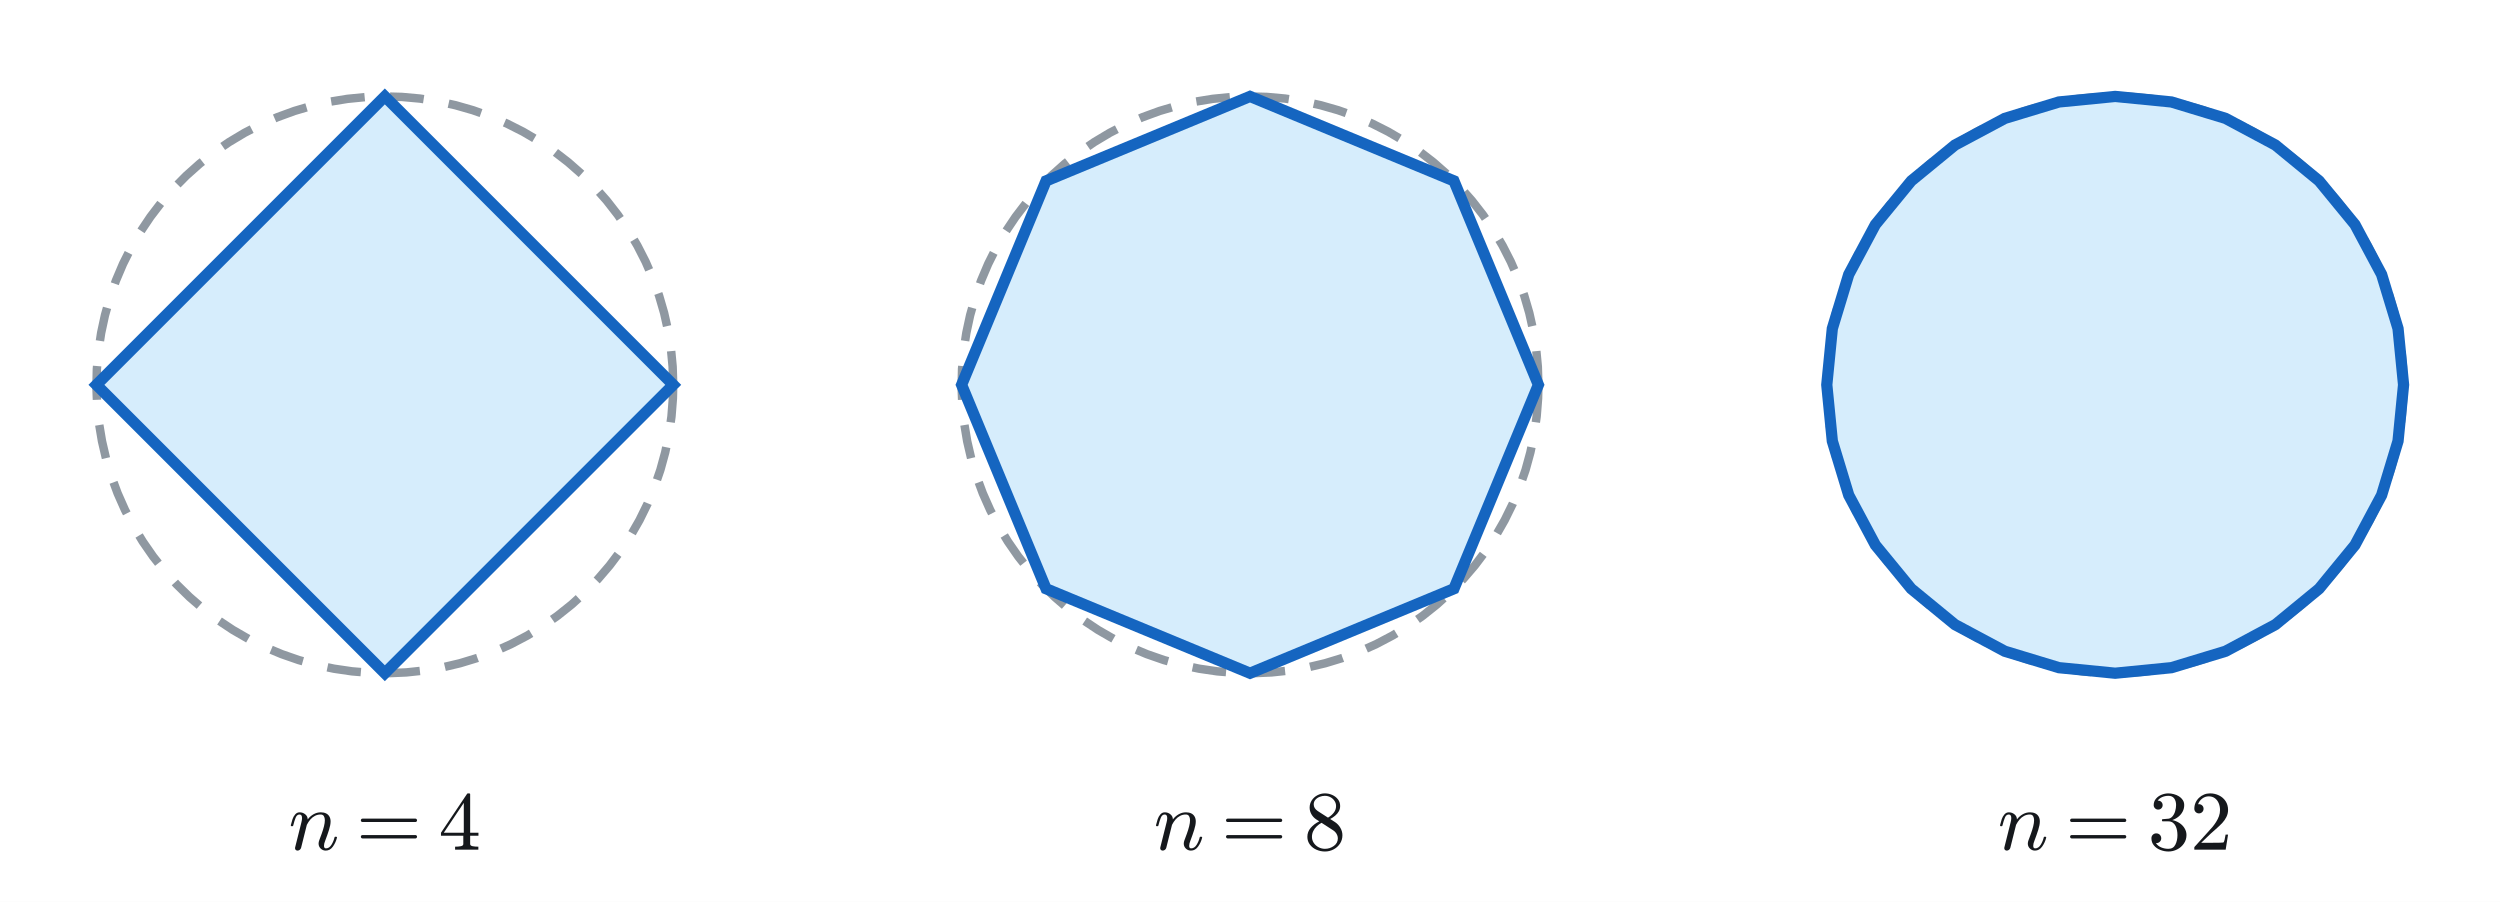
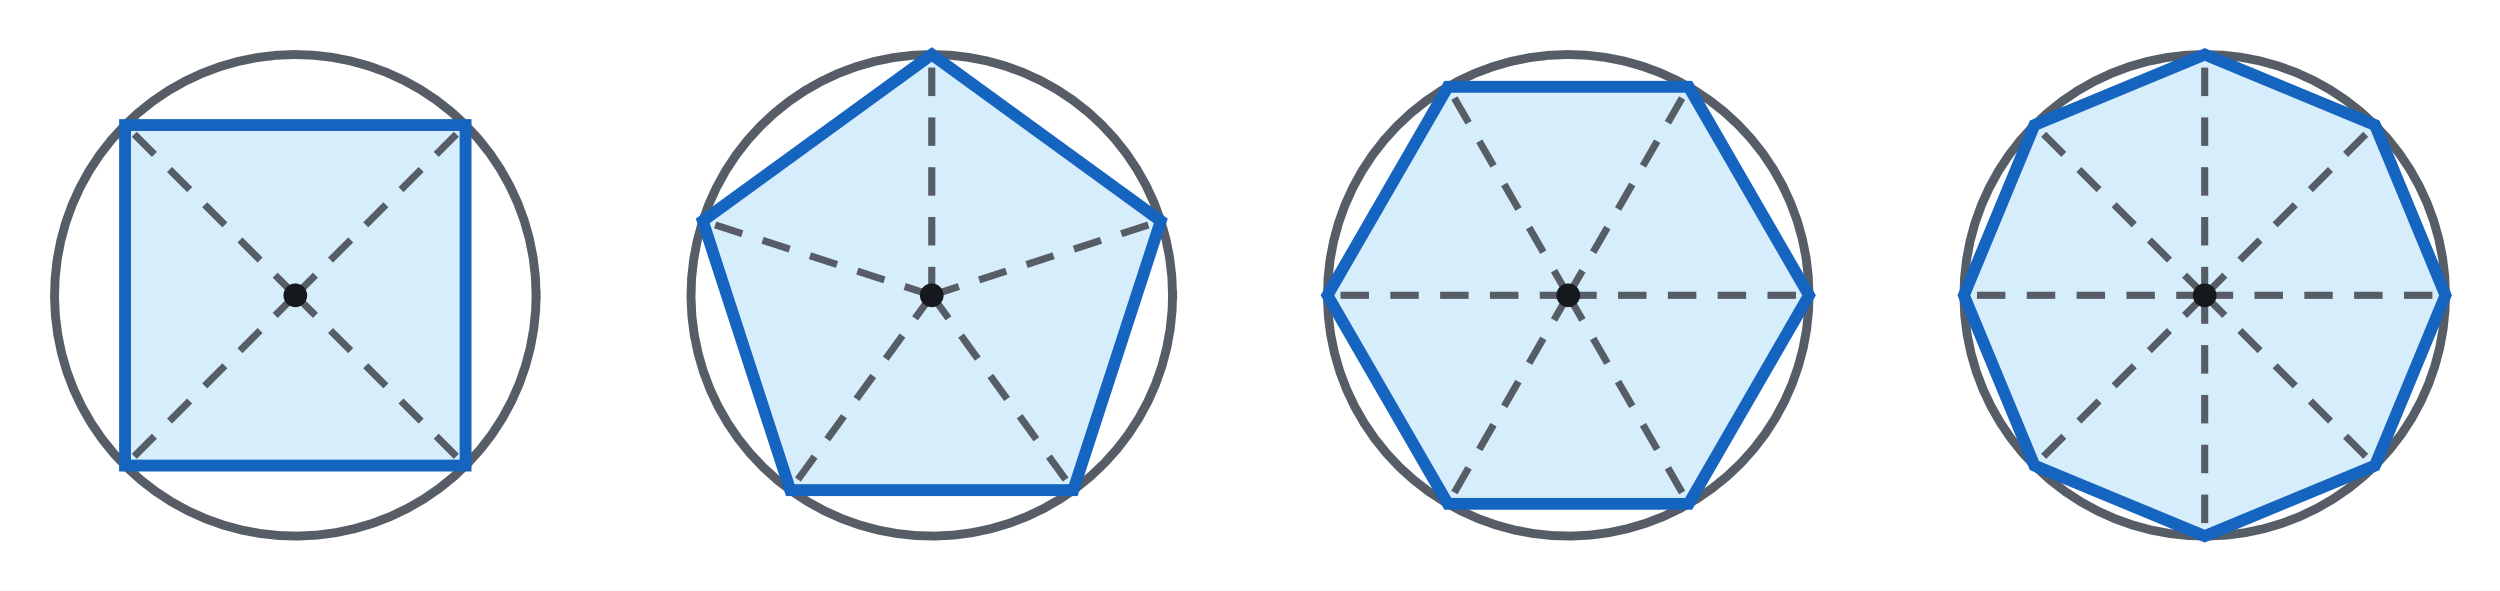
- <svg xmlns="http://www.w3.org/2000/svg" xmlns:xlink="http://www.w3.org/1999/xlink" width="443.88pt" height="160.126pt" viewBox="0 0 443.88 160.126" version="1.1">
+ <svg xmlns="http://www.w3.org/2000/svg" xmlns:xlink="http://www.w3.org/1999/xlink" width="421.56pt" height="99.592pt" viewBox="0 0 421.56 99.592" version="1.1">
  <defs>
    <style type="text/css">*{stroke-linejoin: round; stroke-linecap: butt}</style>
  </defs>
  <g id="figure_1">
    <g id="patch_1">
-       <path d="M 0 160.126  L 443.88 160.126  L 443.88 0  L 0 0  z " style="fill: #ffffff" />
+       <path d="M 0 99.592  L 421.56 99.592  L 421.56 0  L 0 0  z " style="fill: #ffffff" />
    </g>
    <g id="axes_1">
      <g id="line2d_1">
-         <path d="M 119.531 68.326  L 119.429 65.103  L 119.125 61.892  L 118.619 58.707  L 117.914 55.561  L 117.012 52.464  L 115.917 49.431  L 114.633 46.473  L 113.166 43.601  L 111.521 40.828  L 109.704 38.163  L 107.723 35.618  L 105.586 33.203  L 103.301 30.928  L 100.878 28.8  L 98.325 26.829  L 95.654 25.023  L 92.874 23.389  L 89.996 21.933  L 87.033 20.661  L 83.996 19.578  L 80.896 18.688  L 77.746 17.995  L 74.559 17.502  L 71.348 17.21  L 68.124 17.122  L 64.902 17.236  L 61.692 17.553  L 58.509 18.071  L 55.365 18.789  L 52.273 19.703  L 49.244 20.81  L 46.291 22.105  L 43.425 23.584  L 40.658 25.24  L 38.001 27.067  L 35.464 29.058  L 33.057 31.204  L 30.79 33.498  L 28.672 35.93  L 26.712 38.49  L 24.916 41.169  L 23.293 43.955  L 21.848 46.838  L 20.587 49.806  L 19.516 52.848  L 18.639 55.951  L 17.959 59.104  L 17.478 62.292  L 17.199 65.505  L 17.123 68.729  L 17.25 71.951  L 17.579 75.159  L 18.11 78.34  L 18.84 81.481  L 19.766 84.57  L 20.885 87.595  L 22.192 90.543  L 23.682 93.403  L 25.349 96.163  L 27.187 98.813  L 29.187 101.342  L 31.343 103.741  L 33.646 105.998  L 36.086 108.107  L 38.654 110.057  L 41.34 111.842  L 44.133 113.455  L 47.021 114.888  L 49.995 116.137  L 53.041 117.196  L 56.147 118.061  L 59.302 118.729  L 62.493 119.197  L 65.706 119.464  L 68.931 119.527  L 72.152 119.387  L 75.359 119.045  L 78.538 118.502  L 81.676 117.76  L 84.761 116.821  L 87.781 115.691  L 90.724 114.372  L 93.578 112.871  L 96.332 111.193  L 98.975 109.345  L 101.496 107.334  L 103.886 105.169  L 106.135 102.857  L 108.233 100.409  L 110.174 97.833  L 111.948 95.14  L 113.55 92.341  L 114.972 89.447  L 116.209 86.469  L 117.256 83.419  L 118.109 80.309  L 118.764 77.151  L 119.22 73.959  L 119.473 70.744  L 119.531 68.326  L 119.531 68.326  " clip-path="url(#p4a6bfdf3d1)" style="fill: none; stroke-dasharray: 6,4.5; stroke-dashoffset: 0; stroke: #8f98a1; stroke-width: 1.5" />
+         <path d="M 90.399 49.796  L 90.273 46.602  L 89.897 43.428  L 89.272 40.294  L 88.402 37.218  L 87.293 34.221  L 85.952 31.32  L 84.387 28.533  L 82.607 25.878  L 80.624 23.371  L 78.45 21.028  L 76.099 18.864  L 73.584 16.891  L 70.922 15.122  L 68.13 13.567  L 65.223 12.237  L 62.221 11.14  L 59.142 10.283  L 56.005 9.67  L 52.83 9.306  L 49.636 9.193  L 46.443 9.331  L 43.27 9.72  L 40.138 10.358  L 37.066 11.239  L 34.073 12.36  L 31.177 13.713  L 28.397 15.289  L 25.749 17.079  L 23.25 19.072  L 20.916 21.255  L 18.76 23.615  L 16.797 26.137  L 15.039 28.806  L 13.495 31.605  L 12.177 34.516  L 11.092 37.523  L 10.246 40.605  L 9.646 43.744  L 9.294 46.921  L 9.194 50.115  L 9.345 53.308  L 9.746 56.479  L 10.396 59.608  L 11.29 62.677  L 12.422 65.666  L 13.786 68.556  L 15.373 71.33  L 17.174 73.971  L 19.177 76.462  L 21.369 78.788  L 23.737 80.934  L 26.267 82.887  L 28.943 84.635  L 31.748 86.168  L 34.665 87.474  L 37.675 88.548  L 40.761 89.381  L 43.902 89.969  L 47.08 90.308  L 50.275 90.396  L 53.467 90.233  L 56.636 89.819  L 59.763 89.157  L 62.828 88.251  L 65.813 87.107  L 68.698 85.731  L 71.466 84.133  L 74.099 82.322  L 76.582 80.31  L 78.9 78.108  L 81.036 75.731  L 82.98 73.194  L 84.717 70.511  L 86.238 67.7  L 87.534 64.779  L 88.595 61.764  L 89.416 58.675  L 89.992 55.531  L 90.319 52.352  L 90.399 49.796  L 90.399 49.796  " clip-path="url(#pb3a250d827)" style="fill: none; stroke: #565d66; stroke-width: 1.5; stroke-linecap: square" />
      </g>
      <g id="patch_2">
-         <path d="M 68.326 17.121  L 17.121 68.326  L 68.326 119.531  L 119.531 68.326  L 68.326 17.121  z " clip-path="url(#p4a6bfdf3d1)" style="fill: #d6edfc; stroke: #1565c0; stroke-width: 2; stroke-linejoin: miter" />
+         <path d="M 78.507 21.085  L 21.085 21.085  L 21.085 78.507  L 78.507 78.507  L 78.507 21.085  z " clip-path="url(#pb3a250d827)" style="fill: #d6edfc; stroke: #1565c0; stroke-width: 2; stroke-linejoin: miter" />
      </g>
-       <g id="text_1">
-         <g style="fill: #15181c" transform="translate(51.22588 150.9161) scale(0.15 -0.15)">
-           <defs>
-             <path id="Cmmi10-7a" d="M 494 109  Q 494 147 500 166  L 978 2075  Q 1025 2253 1025 2388  Q 1025 2663 838 2663  Q 638 2663 541 2423  Q 444 2184 353 1819  Q 353 1800 334 1789  Q 316 1778 300 1778  L 225 1778  Q 203 1778 187 1801  Q 172 1825 172 1844  Q 241 2122 305 2315  Q 369 2509 505 2668  Q 641 2828 844 2828  Q 1084 2828 1268 2676  Q 1453 2525 1453 2291  Q 1644 2541 1900 2684  Q 2156 2828 2444 2828  Q 2672 2828 2837 2750  Q 3003 2672 3095 2514  Q 3188 2356 3188 2138  Q 3188 1875 3070 1503  Q 2953 1131 2778 672  Q 2688 463 2688 288  Q 2688 97 2834 97  Q 3084 97 3251 365  Q 3419 634 3488 941  Q 3500 978 3541 978  L 3616 978  Q 3641 978 3658 962  Q 3675 947 3675 922  Q 3675 916 3669 903  Q 3581 541 3364 234  Q 3147 -72 2822 -72  Q 2597 -72 2437 83  Q 2278 238 2278 459  Q 2278 578 2328 709  Q 2409 919 2514 1209  Q 2619 1500 2686 1765  Q 2753 2031 2753 2234  Q 2753 2413 2679 2538  Q 2606 2663 2431 2663  Q 2197 2663 2000 2559  Q 1803 2456 1656 2286  Q 1509 2116 1388 1881  L 953 141  Q 931 53 854 -9  Q 778 -72 684 -72  Q 606 -72 550 -22  Q 494 28 494 109  z " transform="scale(0.015625)" />
-             <path id="Cmr10-29" d="M 481 850  Q 428 850 393 890  Q 359 931 359 978  Q 359 1031 393 1068  Q 428 1106 481 1106  L 4500 1106  Q 4547 1106 4581 1068  Q 4616 1031 4616 978  Q 4616 931 4581 890  Q 4547 850 4500 850  L 481 850  z M 481 2094  Q 428 2094 393 2131  Q 359 2169 359 2222  Q 359 2269 393 2309  Q 428 2350 481 2350  L 4500 2350  Q 4547 2350 4581 2309  Q 4616 2269 4616 2222  Q 4616 2169 4581 2131  Q 4547 2094 4500 2094  L 481 2094  z " transform="scale(0.015625)" />
-             <path id="Cmr10-3b" d="M 178 1056  L 178 1281  L 2156 4231  Q 2178 4263 2222 4263  L 2316 4263  Q 2388 4263 2388 4191  L 2388 1281  L 3016 1281  L 3016 1056  L 2388 1056  L 2388 428  Q 2388 297 2575 261  Q 2763 225 3009 225  L 3009 0  L 1247 0  L 1247 225  Q 1494 225 1681 261  Q 1869 297 1869 428  L 1869 1056  L 178 1056  z M 391 1281  L 1906 1281  L 1906 3547  L 391 1281  z " transform="scale(0.015625)" />
-           </defs>
-           <use xlink:href="#Cmmi10-7a" transform="translate(0 0.390625)" />
-           <use xlink:href="#Cmr10-29" transform="translate(80.00982 0.390625)" />
-           <use xlink:href="#Cmr10-3b" transform="translate(177.6954 0.390625)" />
+       <g id="line2d_2">
+         <path d="M 49.796 49.796  L 78.507 21.085  " clip-path="url(#pb3a250d827)" style="fill: none; stroke-dasharray: 4.8,3.6; stroke-dashoffset: 0; stroke: #565d66; stroke-width: 1.2" />
+       </g>
+       <g id="line2d_3">
+         <path d="M 49.796 49.796  L 21.085 21.085  " clip-path="url(#pb3a250d827)" style="fill: none; stroke-dasharray: 4.8,3.6; stroke-dashoffset: 0; stroke: #565d66; stroke-width: 1.2" />
+       </g>
+       <g id="line2d_4">
+         <path d="M 49.796 49.796  L 21.085 78.507  " clip-path="url(#pb3a250d827)" style="fill: none; stroke-dasharray: 4.8,3.6; stroke-dashoffset: 0; stroke: #565d66; stroke-width: 1.2" />
+       </g>
+       <g id="line2d_5">
+         <path d="M 49.796 49.796  L 78.507 78.507  " clip-path="url(#pb3a250d827)" style="fill: none; stroke-dasharray: 4.8,3.6; stroke-dashoffset: 0; stroke: #565d66; stroke-width: 1.2" />
+       </g>
+       <g id="line2d_6">
+         <defs>
+           <path id="m067d683b17" d="M 0 1.5  C 0.398 1.5 0.779 1.342 1.061 1.061  C 1.342 0.779 1.5 0.398 1.5 0  C 1.5 -0.398 1.342 -0.779 1.061 -1.061  C 0.779 -1.342 0.398 -1.5 0 -1.5  C -0.398 -1.5 -0.779 -1.342 -1.061 -1.061  C -1.342 -0.779 -1.5 -0.398 -1.5 0  C -1.5 0.398 -1.342 0.779 -1.061 1.061  C -0.779 1.342 -0.398 1.5 0 1.5  z " style="stroke: #15181c" />
+         </defs>
+         <g clip-path="url(#pb3a250d827)">
+           <use xlink:href="#m067d683b17" x="49.796" y="49.796" style="fill: #15181c; stroke: #15181c" />
        </g>
      </g>
    </g>
    <g id="axes_2">
-       <g id="line2d_2">
-         <path d="M 273.145 68.326  L 273.043 65.103  L 272.739 61.892  L 272.233 58.707  L 271.528 55.561  L 270.626 52.464  L 269.531 49.431  L 268.247 46.473  L 266.78 43.601  L 265.135 40.828  L 263.318 38.163  L 261.337 35.618  L 259.2 33.203  L 256.916 30.928  L 254.492 28.8  L 251.939 26.829  L 249.268 25.023  L 246.488 23.389  L 243.61 21.933  L 240.647 20.661  L 237.61 19.578  L 234.51 18.688  L 231.36 17.995  L 228.174 17.502  L 224.962 17.21  L 221.738 17.122  L 218.516 17.236  L 215.306 17.553  L 212.124 18.071  L 208.98 18.789  L 205.887 19.703  L 202.858 20.81  L 199.905 22.105  L 197.039 23.584  L 194.272 25.24  L 191.615 27.067  L 189.078 29.058  L 186.671 31.204  L 184.404 33.498  L 182.286 35.93  L 180.326 38.49  L 178.53 41.169  L 176.907 43.955  L 175.462 46.838  L 174.202 49.806  L 173.131 52.848  L 172.253 55.951  L 171.573 59.104  L 171.092 62.292  L 170.813 65.505  L 170.737 68.729  L 170.864 71.951  L 171.193 75.159  L 171.724 78.34  L 172.454 81.481  L 173.38 84.57  L 174.499 87.595  L 175.806 90.543  L 177.296 93.403  L 178.963 96.163  L 180.801 98.813  L 182.801 101.342  L 184.957 103.741  L 187.26 105.998  L 189.7 108.107  L 192.268 110.057  L 194.954 111.842  L 197.747 113.455  L 200.635 114.888  L 203.609 116.137  L 206.655 117.196  L 209.761 118.061  L 212.916 118.729  L 216.107 119.197  L 219.321 119.464  L 222.545 119.527  L 225.767 119.387  L 228.973 119.045  L 232.152 118.502  L 235.29 117.76  L 238.375 116.821  L 241.395 115.691  L 244.338 114.372  L 247.192 112.871  L 249.946 111.193  L 252.589 109.345  L 255.11 107.334  L 257.5 105.169  L 259.749 102.857  L 261.847 100.409  L 263.788 97.833  L 265.562 95.14  L 267.164 92.341  L 268.586 89.447  L 269.823 86.469  L 270.87 83.419  L 271.723 80.309  L 272.378 77.151  L 272.834 73.959  L 273.088 70.744  L 273.145 68.326  L 273.145 68.326  " clip-path="url(#p1f8ac59c22)" style="fill: none; stroke-dasharray: 6,4.5; stroke-dashoffset: 0; stroke: #8f98a1; stroke-width: 1.5" />
+       <g id="line2d_7">
+         <path d="M 197.722 49.796  L 197.596 46.602  L 197.22 43.428  L 196.594 40.294  L 195.725 37.218  L 194.616 34.221  L 193.275 31.32  L 191.709 28.533  L 189.93 25.878  L 187.947 23.371  L 185.773 21.028  L 183.421 18.864  L 180.907 16.891  L 178.245 15.122  L 175.452 13.567  L 172.546 12.237  L 169.544 11.14  L 166.465 10.283  L 163.328 9.67  L 160.153 9.306  L 156.959 9.193  L 153.766 9.331  L 150.593 9.72  L 147.461 10.358  L 144.389 11.239  L 141.396 12.36  L 138.5 13.713  L 135.72 15.289  L 133.072 17.079  L 130.573 19.072  L 128.239 21.255  L 126.083 23.615  L 124.12 26.137  L 122.361 28.806  L 120.818 31.605  L 119.5 34.516  L 118.415 37.523  L 117.569 40.605  L 116.969 43.744  L 116.617 46.921  L 116.516 50.115  L 116.667 53.308  L 117.069 56.479  L 117.719 59.608  L 118.613 62.677  L 119.745 65.666  L 121.109 68.556  L 122.696 71.33  L 124.497 73.971  L 126.499 76.462  L 128.692 78.788  L 131.06 80.934  L 133.59 82.887  L 136.266 84.635  L 139.071 86.168  L 141.987 87.474  L 144.998 88.548  L 148.083 89.381  L 151.225 89.969  L 154.403 90.308  L 157.598 90.396  L 160.79 90.233  L 163.959 89.819  L 167.086 89.157  L 170.151 88.251  L 173.136 87.107  L 176.021 85.731  L 178.789 84.133  L 181.422 82.322  L 183.905 80.31  L 186.222 78.108  L 188.359 75.731  L 190.302 73.194  L 192.04 70.511  L 193.561 67.7  L 194.857 64.779  L 195.918 61.764  L 196.739 58.675  L 197.315 55.531  L 197.641 52.352  L 197.722 49.796  L 197.722 49.796  " clip-path="url(#p10fcee4808)" style="fill: none; stroke: #565d66; stroke-width: 1.5; stroke-linecap: square" />
      </g>
      <g id="patch_3">
-         <path d="M 221.94 17.121  L 185.733 32.119  L 170.735 68.326  L 185.733 104.533  L 221.94 119.531  L 258.147 104.533  L 273.145 68.326  L 258.147 32.119  L 221.94 17.121  z " clip-path="url(#p1f8ac59c22)" style="fill: #d6edfc; stroke: #1565c0; stroke-width: 2; stroke-linejoin: miter" />
+         <path d="M 157.119 9.192  L 118.502 37.249  L 133.253 82.645  L 180.985 82.645  L 195.735 37.249  L 157.119 9.192  z " clip-path="url(#p10fcee4808)" style="fill: #d6edfc; stroke: #1565c0; stroke-width: 2; stroke-linejoin: miter" />
      </g>
-       <g id="text_2">
-         <g style="fill: #15181c" transform="translate(204.84 150.9161) scale(0.15 -0.15)">
-           <defs>
-             <path id="Cmr10-4d" d="M 269 972  Q 269 1356 522 1651  Q 775 1947 1172 2144  L 934 2297  Q 716 2441 578 2680  Q 441 2919 441 3181  Q 441 3488 602 3734  Q 763 3981 1030 4122  Q 1297 4263 1600 4263  Q 1884 4263 2148 4147  Q 2413 4031 2583 3815  Q 2753 3600 2753 3303  Q 2753 3088 2651 2903  Q 2550 2719 2373 2572  Q 2197 2425 1997 2322  L 2363 2088  Q 2616 1922 2770 1653  Q 2925 1384 2925 1088  Q 2925 741 2739 456  Q 2553 172 2247 15  Q 1941 -141 1600 -141  Q 1269 -141 961 -6  Q 653 128 461 383  Q 269 638 269 972  z M 616 972  Q 616 719 755 509  Q 894 300 1122 181  Q 1350 63 1600 63  Q 1972 63 2275 280  Q 2578 497 2578 856  Q 2578 978 2529 1098  Q 2481 1219 2395 1317  Q 2309 1416 2203 1478  L 1344 2034  Q 1144 1928 976 1765  Q 809 1603 712 1400  Q 616 1197 616 972  z M 1056 2925  L 1831 2425  Q 2100 2581 2272 2803  Q 2444 3025 2444 3303  Q 2444 3519 2323 3698  Q 2203 3878 2009 3978  Q 1816 4078 1594 4078  Q 1400 4078 1203 4003  Q 1006 3928 878 3779  Q 750 3631 750 3431  Q 750 3131 1056 2925  z " transform="scale(0.015625)" />
-           </defs>
-           <use xlink:href="#Cmmi10-7a" transform="translate(0 0.390625)" />
-           <use xlink:href="#Cmr10-29" transform="translate(80.00982 0.390625)" />
-           <use xlink:href="#Cmr10-4d" transform="translate(177.6954 0.390625)" />
+       <g id="line2d_8">
+         <path d="M 157.119 49.796  L 157.119 9.192  " clip-path="url(#p10fcee4808)" style="fill: none; stroke-dasharray: 4.8,3.6; stroke-dashoffset: 0; stroke: #565d66; stroke-width: 1.2" />
+       </g>
+       <g id="line2d_9">
+         <path d="M 157.119 49.796  L 118.502 37.249  " clip-path="url(#p10fcee4808)" style="fill: none; stroke-dasharray: 4.8,3.6; stroke-dashoffset: 0; stroke: #565d66; stroke-width: 1.2" />
+       </g>
+       <g id="line2d_10">
+         <path d="M 157.119 49.796  L 133.253 82.645  " clip-path="url(#p10fcee4808)" style="fill: none; stroke-dasharray: 4.8,3.6; stroke-dashoffset: 0; stroke: #565d66; stroke-width: 1.2" />
+       </g>
+       <g id="line2d_11">
+         <path d="M 157.119 49.796  L 180.985 82.645  " clip-path="url(#p10fcee4808)" style="fill: none; stroke-dasharray: 4.8,3.6; stroke-dashoffset: 0; stroke: #565d66; stroke-width: 1.2" />
+       </g>
+       <g id="line2d_12">
+         <path d="M 157.119 49.796  L 195.735 37.249  " clip-path="url(#p10fcee4808)" style="fill: none; stroke-dasharray: 4.8,3.6; stroke-dashoffset: 0; stroke: #565d66; stroke-width: 1.2" />
+       </g>
+       <g id="line2d_13">
+         <g clip-path="url(#p10fcee4808)">
+           <use xlink:href="#m067d683b17" x="157.119" y="49.796" style="fill: #15181c; stroke: #15181c" />
        </g>
      </g>
    </g>
    <g id="axes_3">
-       <g id="line2d_3">
-         <path d="M 426.759 68.326  L 426.657 65.103  L 426.353 61.892  L 425.847 58.707  L 425.142 55.561  L 424.24 52.464  L 423.145 49.431  L 421.861 46.473  L 420.394 43.601  L 418.749 40.828  L 416.932 38.163  L 414.951 35.618  L 412.814 33.203  L 410.53 30.928  L 408.106 28.8  L 405.554 26.829  L 402.882 25.023  L 400.102 23.389  L 397.225 21.933  L 394.261 20.661  L 391.224 19.578  L 388.124 18.688  L 384.975 17.995  L 381.788 17.502  L 378.576 17.21  L 375.353 17.122  L 372.13 17.236  L 368.921 17.553  L 365.738 18.071  L 362.594 18.789  L 359.501 19.703  L 356.472 20.81  L 353.519 22.105  L 350.653 23.584  L 347.886 25.24  L 345.229 27.067  L 342.692 29.058  L 340.285 31.204  L 338.018 33.498  L 335.901 35.93  L 333.94 38.49  L 332.144 41.169  L 330.521 43.955  L 329.076 46.838  L 327.816 49.806  L 326.745 52.848  L 325.867 55.951  L 325.187 59.104  L 324.706 62.292  L 324.427 65.505  L 324.351 68.729  L 324.478 71.951  L 324.807 75.159  L 325.338 78.34  L 326.068 81.481  L 326.994 84.57  L 328.113 87.595  L 329.42 90.543  L 330.91 93.403  L 332.577 96.163  L 334.415 98.813  L 336.416 101.342  L 338.571 103.741  L 340.874 105.998  L 343.314 108.107  L 345.882 110.057  L 348.568 111.842  L 351.361 113.455  L 354.25 114.888  L 357.223 116.137  L 360.269 117.196  L 363.375 118.061  L 366.53 118.729  L 369.721 119.197  L 372.935 119.464  L 376.159 119.527  L 379.381 119.387  L 382.587 119.045  L 385.766 118.502  L 388.904 117.76  L 391.989 116.821  L 395.01 115.691  L 397.952 114.372  L 400.807 112.871  L 403.56 111.193  L 406.203 109.345  L 408.725 107.334  L 411.114 105.169  L 413.363 102.857  L 415.462 100.409  L 417.402 97.833  L 419.176 95.14  L 420.778 92.341  L 422.2 89.447  L 423.437 86.469  L 424.484 83.419  L 425.337 80.309  L 425.993 77.151  L 426.448 73.959  L 426.702 70.744  L 426.759 68.326  L 426.759 68.326  " clip-path="url(#pb06af71566)" style="fill: none; stroke-dasharray: 6,4.5; stroke-dashoffset: 0; stroke: #8f98a1; stroke-width: 1.5" />
+       <g id="line2d_14">
+         <path d="M 305.045 49.796  L 304.919 46.602  L 304.542 43.428  L 303.917 40.294  L 303.048 37.218  L 301.939 34.221  L 300.597 31.32  L 299.032 28.533  L 297.253 25.878  L 295.27 23.371  L 293.096 21.028  L 290.744 18.864  L 288.23 16.891  L 285.568 15.122  L 282.775 13.567  L 279.869 12.237  L 276.867 11.14  L 273.788 10.283  L 270.651 9.67  L 267.476 9.306  L 264.282 9.193  L 261.088 9.331  L 257.916 9.72  L 254.784 10.358  L 251.712 11.239  L 248.719 12.36  L 245.823 13.713  L 243.043 15.289  L 240.395 17.079  L 237.896 19.072  L 235.561 21.255  L 233.406 23.615  L 231.443 26.137  L 229.684 28.806  L 228.141 31.605  L 226.823 34.516  L 225.737 37.523  L 224.892 40.605  L 224.292 43.744  L 223.94 46.921  L 223.839 50.115  L 223.99 53.308  L 224.392 56.479  L 225.042 59.608  L 225.935 62.677  L 227.068 65.666  L 228.432 68.556  L 230.019 71.33  L 231.82 73.971  L 233.822 76.462  L 236.014 78.788  L 238.383 80.934  L 240.913 82.887  L 243.589 84.635  L 246.393 86.168  L 249.31 87.474  L 252.321 88.548  L 255.406 89.381  L 258.548 89.969  L 261.726 90.308  L 264.921 90.396  L 268.113 90.233  L 271.282 89.819  L 274.409 89.157  L 277.474 88.251  L 280.458 87.107  L 283.343 85.731  L 286.111 84.133  L 288.745 82.322  L 291.228 80.31  L 293.545 78.108  L 295.682 75.731  L 297.625 73.194  L 299.363 70.511  L 300.884 67.7  L 302.179 64.779  L 303.241 61.764  L 304.062 58.675  L 304.638 55.531  L 304.964 52.352  L 305.045 49.796  L 305.045 49.796  " clip-path="url(#p8d50a33746)" style="fill: none; stroke: #565d66; stroke-width: 1.5; stroke-linecap: square" />
      </g>
      <g id="patch_4">
-         <path d="M 375.554 17.121  L 365.565 18.105  L 355.959 21.019  L 347.106 25.751  L 339.347 32.119  L 332.979 39.878  L 328.247 48.731  L 325.333 58.336  L 324.349 68.326  L 325.333 78.315  L 328.247 87.921  L 332.979 96.774  L 339.347 104.533  L 347.106 110.901  L 355.959 115.633  L 365.565 118.547  L 375.554 119.531  L 385.544 118.547  L 395.149 115.633  L 404.002 110.901  L 411.761 104.533  L 418.129 96.774  L 422.861 87.921  L 425.775 78.315  L 426.759 68.326  L 425.775 58.336  L 422.861 48.731  L 418.129 39.878  L 411.761 32.119  L 404.002 25.751  L 395.149 21.019  L 385.544 18.105  L 375.554 17.121  z " clip-path="url(#pb06af71566)" style="fill: #d6edfc; stroke: #1565c0; stroke-width: 2; stroke-linejoin: miter" />
+         <path d="M 305.045 49.796  L 284.743 14.632  L 244.14 14.632  L 223.838 49.796  L 244.14 84.959  L 284.743 84.959  L 305.045 49.796  z " clip-path="url(#p8d50a33746)" style="fill: #d6edfc; stroke: #1565c0; stroke-width: 2; stroke-linejoin: miter" />
      </g>
-       <g id="text_3">
-         <g style="fill: #15181c" transform="translate(354.7041 150.9161) scale(0.15 -0.15)">
-           <defs>
-             <path id="Cmr10-6e" d="M 609 494  Q 759 275 1012 169  Q 1266 63 1556 63  Q 1928 63 2084 380  Q 2241 697 2241 1100  Q 2241 1281 2208 1462  Q 2175 1644 2097 1800  Q 2019 1956 1883 2050  Q 1747 2144 1550 2144  L 1125 2144  Q 1069 2144 1069 2203  L 1069 2259  Q 1069 2309 1125 2309  L 1478 2338  Q 1703 2338 1851 2506  Q 2000 2675 2069 2917  Q 2138 3159 2138 3378  Q 2138 3684 1994 3881  Q 1850 4078 1556 4078  Q 1313 4078 1091 3986  Q 869 3894 738 3706  Q 750 3709 759 3711  Q 769 3713 781 3713  Q 925 3713 1022 3613  Q 1119 3513 1119 3372  Q 1119 3234 1022 3134  Q 925 3034 781 3034  Q 641 3034 541 3134  Q 441 3234 441 3372  Q 441 3647 606 3850  Q 772 4053 1033 4158  Q 1294 4263 1556 4263  Q 1750 4263 1965 4205  Q 2181 4147 2356 4039  Q 2531 3931 2642 3762  Q 2753 3594 2753 3378  Q 2753 3109 2633 2881  Q 2513 2653 2303 2487  Q 2094 2322 1844 2241  Q 2122 2188 2372 2031  Q 2622 1875 2773 1631  Q 2925 1388 2925 1106  Q 2925 753 2731 467  Q 2538 181 2222 20  Q 1906 -141 1556 -141  Q 1256 -141 954 -26  Q 653 88 461 316  Q 269 544 269 863  Q 269 1022 375 1128  Q 481 1234 641 1234  Q 744 1234 830 1186  Q 916 1138 964 1050  Q 1013 963 1013 863  Q 1013 706 903 600  Q 794 494 641 494  L 609 494  z " transform="scale(0.015625)" />
-             <path id="Cmr10-31" d="M 319 0  L 319 172  Q 319 188 331 206  L 1325 1306  Q 1550 1550 1690 1715  Q 1831 1881 1968 2097  Q 2106 2313 2186 2536  Q 2266 2759 2266 3009  Q 2266 3272 2169 3511  Q 2072 3750 1880 3894  Q 1688 4038 1416 4038  Q 1138 4038 916 3870  Q 694 3703 603 3438  Q 628 3444 672 3444  Q 816 3444 917 3347  Q 1019 3250 1019 3097  Q 1019 2950 917 2848  Q 816 2747 672 2747  Q 522 2747 420 2851  Q 319 2956 319 3097  Q 319 3338 409 3548  Q 500 3759 670 3923  Q 841 4088 1055 4175  Q 1269 4263 1509 4263  Q 1875 4263 2190 4108  Q 2506 3953 2690 3670  Q 2875 3388 2875 3009  Q 2875 2731 2753 2481  Q 2631 2231 2440 2026  Q 2250 1822 1953 1562  Q 1656 1303 1563 1216  L 838 519  L 1453 519  Q 1906 519 2211 526  Q 2516 534 2534 550  Q 2609 631 2688 1141  L 2875 1141  L 2694 0  L 319 0  z " transform="scale(0.015625)" />
-           </defs>
-           <use xlink:href="#Cmmi10-7a" transform="translate(0 0.390625)" />
-           <use xlink:href="#Cmr10-29" transform="translate(80.00982 0.390625)" />
-           <use xlink:href="#Cmr10-6e" transform="translate(177.6954 0.390625)" />
-           <use xlink:href="#Cmr10-31" transform="translate(227.6954 0.390625)" />
+       <g id="line2d_15">
+         <path d="M 264.441 49.796  L 305.045 49.796  " clip-path="url(#p8d50a33746)" style="fill: none; stroke-dasharray: 4.8,3.6; stroke-dashoffset: 0; stroke: #565d66; stroke-width: 1.2" />
+       </g>
+       <g id="line2d_16">
+         <path d="M 264.441 49.796  L 284.743 14.632  " clip-path="url(#p8d50a33746)" style="fill: none; stroke-dasharray: 4.8,3.6; stroke-dashoffset: 0; stroke: #565d66; stroke-width: 1.2" />
+       </g>
+       <g id="line2d_17">
+         <path d="M 264.441 49.796  L 244.14 14.632  " clip-path="url(#p8d50a33746)" style="fill: none; stroke-dasharray: 4.8,3.6; stroke-dashoffset: 0; stroke: #565d66; stroke-width: 1.2" />
+       </g>
+       <g id="line2d_18">
+         <path d="M 264.441 49.796  L 223.838 49.796  " clip-path="url(#p8d50a33746)" style="fill: none; stroke-dasharray: 4.8,3.6; stroke-dashoffset: 0; stroke: #565d66; stroke-width: 1.2" />
+       </g>
+       <g id="line2d_19">
+         <path d="M 264.441 49.796  L 244.14 84.959  " clip-path="url(#p8d50a33746)" style="fill: none; stroke-dasharray: 4.8,3.6; stroke-dashoffset: 0; stroke: #565d66; stroke-width: 1.2" />
+       </g>
+       <g id="line2d_20">
+         <path d="M 264.441 49.796  L 284.743 84.959  " clip-path="url(#p8d50a33746)" style="fill: none; stroke-dasharray: 4.8,3.6; stroke-dashoffset: 0; stroke: #565d66; stroke-width: 1.2" />
+       </g>
+       <g id="line2d_21">
+         <g clip-path="url(#p8d50a33746)">
+           <use xlink:href="#m067d683b17" x="264.441" y="49.796" style="fill: #15181c; stroke: #15181c" />
+         </g>
+       </g>
+     </g>
+     <g id="axes_4">
+       <g id="line2d_22">
+         <path d="M 412.368 49.796  L 412.242 46.602  L 411.865 43.428  L 411.24 40.294  L 410.37 37.218  L 409.262 34.221  L 407.92 31.32  L 406.355 28.533  L 404.575 25.878  L 402.593 23.371  L 400.419 21.028  L 398.067 18.864  L 395.553 16.891  L 392.891 15.122  L 390.098 13.567  L 387.192 12.237  L 384.19 11.14  L 381.111 10.283  L 377.974 9.67  L 374.799 9.306  L 371.604 9.193  L 368.411 9.331  L 365.239 9.72  L 362.107 10.358  L 359.035 11.239  L 356.042 12.36  L 353.146 13.713  L 350.365 15.289  L 347.717 17.079  L 345.219 19.072  L 342.884 21.255  L 340.729 23.615  L 338.766 26.137  L 337.007 28.806  L 335.464 31.605  L 334.145 34.516  L 333.06 37.523  L 332.215 40.605  L 331.614 43.744  L 331.263 46.921  L 331.162 50.115  L 331.313 53.308  L 331.715 56.479  L 332.364 59.608  L 333.258 62.677  L 334.391 65.666  L 335.755 68.556  L 337.342 71.33  L 339.142 73.971  L 341.145 76.462  L 343.337 78.788  L 345.706 80.934  L 348.236 82.887  L 350.911 84.635  L 353.716 86.168  L 356.633 87.474  L 359.644 88.548  L 362.729 89.381  L 365.871 89.969  L 369.049 90.308  L 372.244 90.396  L 375.436 90.233  L 378.605 89.819  L 381.732 89.157  L 384.797 88.251  L 387.781 87.107  L 390.666 85.731  L 393.434 84.133  L 396.068 82.322  L 398.551 80.31  L 400.868 78.108  L 403.005 75.731  L 404.948 73.194  L 406.686 70.511  L 408.207 67.7  L 409.502 64.779  L 410.564 61.764  L 411.385 58.675  L 411.96 55.531  L 412.287 52.352  L 412.368 49.796  L 412.368 49.796  " clip-path="url(#p8708271e12)" style="fill: none; stroke: #565d66; stroke-width: 1.5; stroke-linecap: square" />
+       </g>
+       <g id="patch_5">
+         <path d="M 371.764 9.192  L 343.053 21.085  L 331.161 49.796  L 343.053 78.507  L 371.764 90.399  L 400.475 78.507  L 412.368 49.796  L 400.475 21.085  L 371.764 9.192  z " clip-path="url(#p8708271e12)" style="fill: #d6edfc; stroke: #1565c0; stroke-width: 2; stroke-linejoin: miter" />
+       </g>
+       <g id="line2d_23">
+         <path d="M 371.764 49.796  L 371.764 9.192  " clip-path="url(#p8708271e12)" style="fill: none; stroke-dasharray: 4.8,3.6; stroke-dashoffset: 0; stroke: #565d66; stroke-width: 1.2" />
+       </g>
+       <g id="line2d_24">
+         <path d="M 371.764 49.796  L 343.053 21.085  " clip-path="url(#p8708271e12)" style="fill: none; stroke-dasharray: 4.8,3.6; stroke-dashoffset: 0; stroke: #565d66; stroke-width: 1.2" />
+       </g>
+       <g id="line2d_25">
+         <path d="M 371.764 49.796  L 331.161 49.796  " clip-path="url(#p8708271e12)" style="fill: none; stroke-dasharray: 4.8,3.6; stroke-dashoffset: 0; stroke: #565d66; stroke-width: 1.2" />
+       </g>
+       <g id="line2d_26">
+         <path d="M 371.764 49.796  L 343.053 78.507  " clip-path="url(#p8708271e12)" style="fill: none; stroke-dasharray: 4.8,3.6; stroke-dashoffset: 0; stroke: #565d66; stroke-width: 1.2" />
+       </g>
+       <g id="line2d_27">
+         <path d="M 371.764 49.796  L 371.764 90.399  " clip-path="url(#p8708271e12)" style="fill: none; stroke-dasharray: 4.8,3.6; stroke-dashoffset: 0; stroke: #565d66; stroke-width: 1.2" />
+       </g>
+       <g id="line2d_28">
+         <path d="M 371.764 49.796  L 400.475 78.507  " clip-path="url(#p8708271e12)" style="fill: none; stroke-dasharray: 4.8,3.6; stroke-dashoffset: 0; stroke: #565d66; stroke-width: 1.2" />
+       </g>
+       <g id="line2d_29">
+         <path d="M 371.764 49.796  L 412.368 49.796  " clip-path="url(#p8708271e12)" style="fill: none; stroke-dasharray: 4.8,3.6; stroke-dashoffset: 0; stroke: #565d66; stroke-width: 1.2" />
+       </g>
+       <g id="line2d_30">
+         <path d="M 371.764 49.796  L 400.475 21.085  " clip-path="url(#p8708271e12)" style="fill: none; stroke-dasharray: 4.8,3.6; stroke-dashoffset: 0; stroke: #565d66; stroke-width: 1.2" />
+       </g>
+       <g id="line2d_31">
+         <g clip-path="url(#p8708271e12)">
+           <use xlink:href="#m067d683b17" x="371.764" y="49.796" style="fill: #15181c; stroke: #15181c" />
        </g>
      </g>
    </g>
  </g>
  <defs>
-     <clipPath id="p4a6bfdf3d1">
-       <rect x="4.32" y="4.32" width="128.012" height="143.373" />
+     <clipPath id="pb3a250d827">
+       <rect x="4.32" y="4.32" width="90.952" height="90.952" />
    </clipPath>
-     <clipPath id="p1f8ac59c22">
-       <rect x="157.934" y="4.32" width="128.012" height="143.373" />
+     <clipPath id="p10fcee4808">
+       <rect x="111.643" y="4.32" width="90.952" height="90.952" />
    </clipPath>
-     <clipPath id="pb06af71566">
-       <rect x="311.548" y="4.32" width="128.012" height="143.373" />
+     <clipPath id="p8d50a33746">
+       <rect x="218.966" y="4.32" width="90.952" height="90.952" />
+     </clipPath>
+     <clipPath id="p8708271e12">
+       <rect x="326.288" y="4.32" width="90.952" height="90.952" />
    </clipPath>
  </defs>
</svg>
